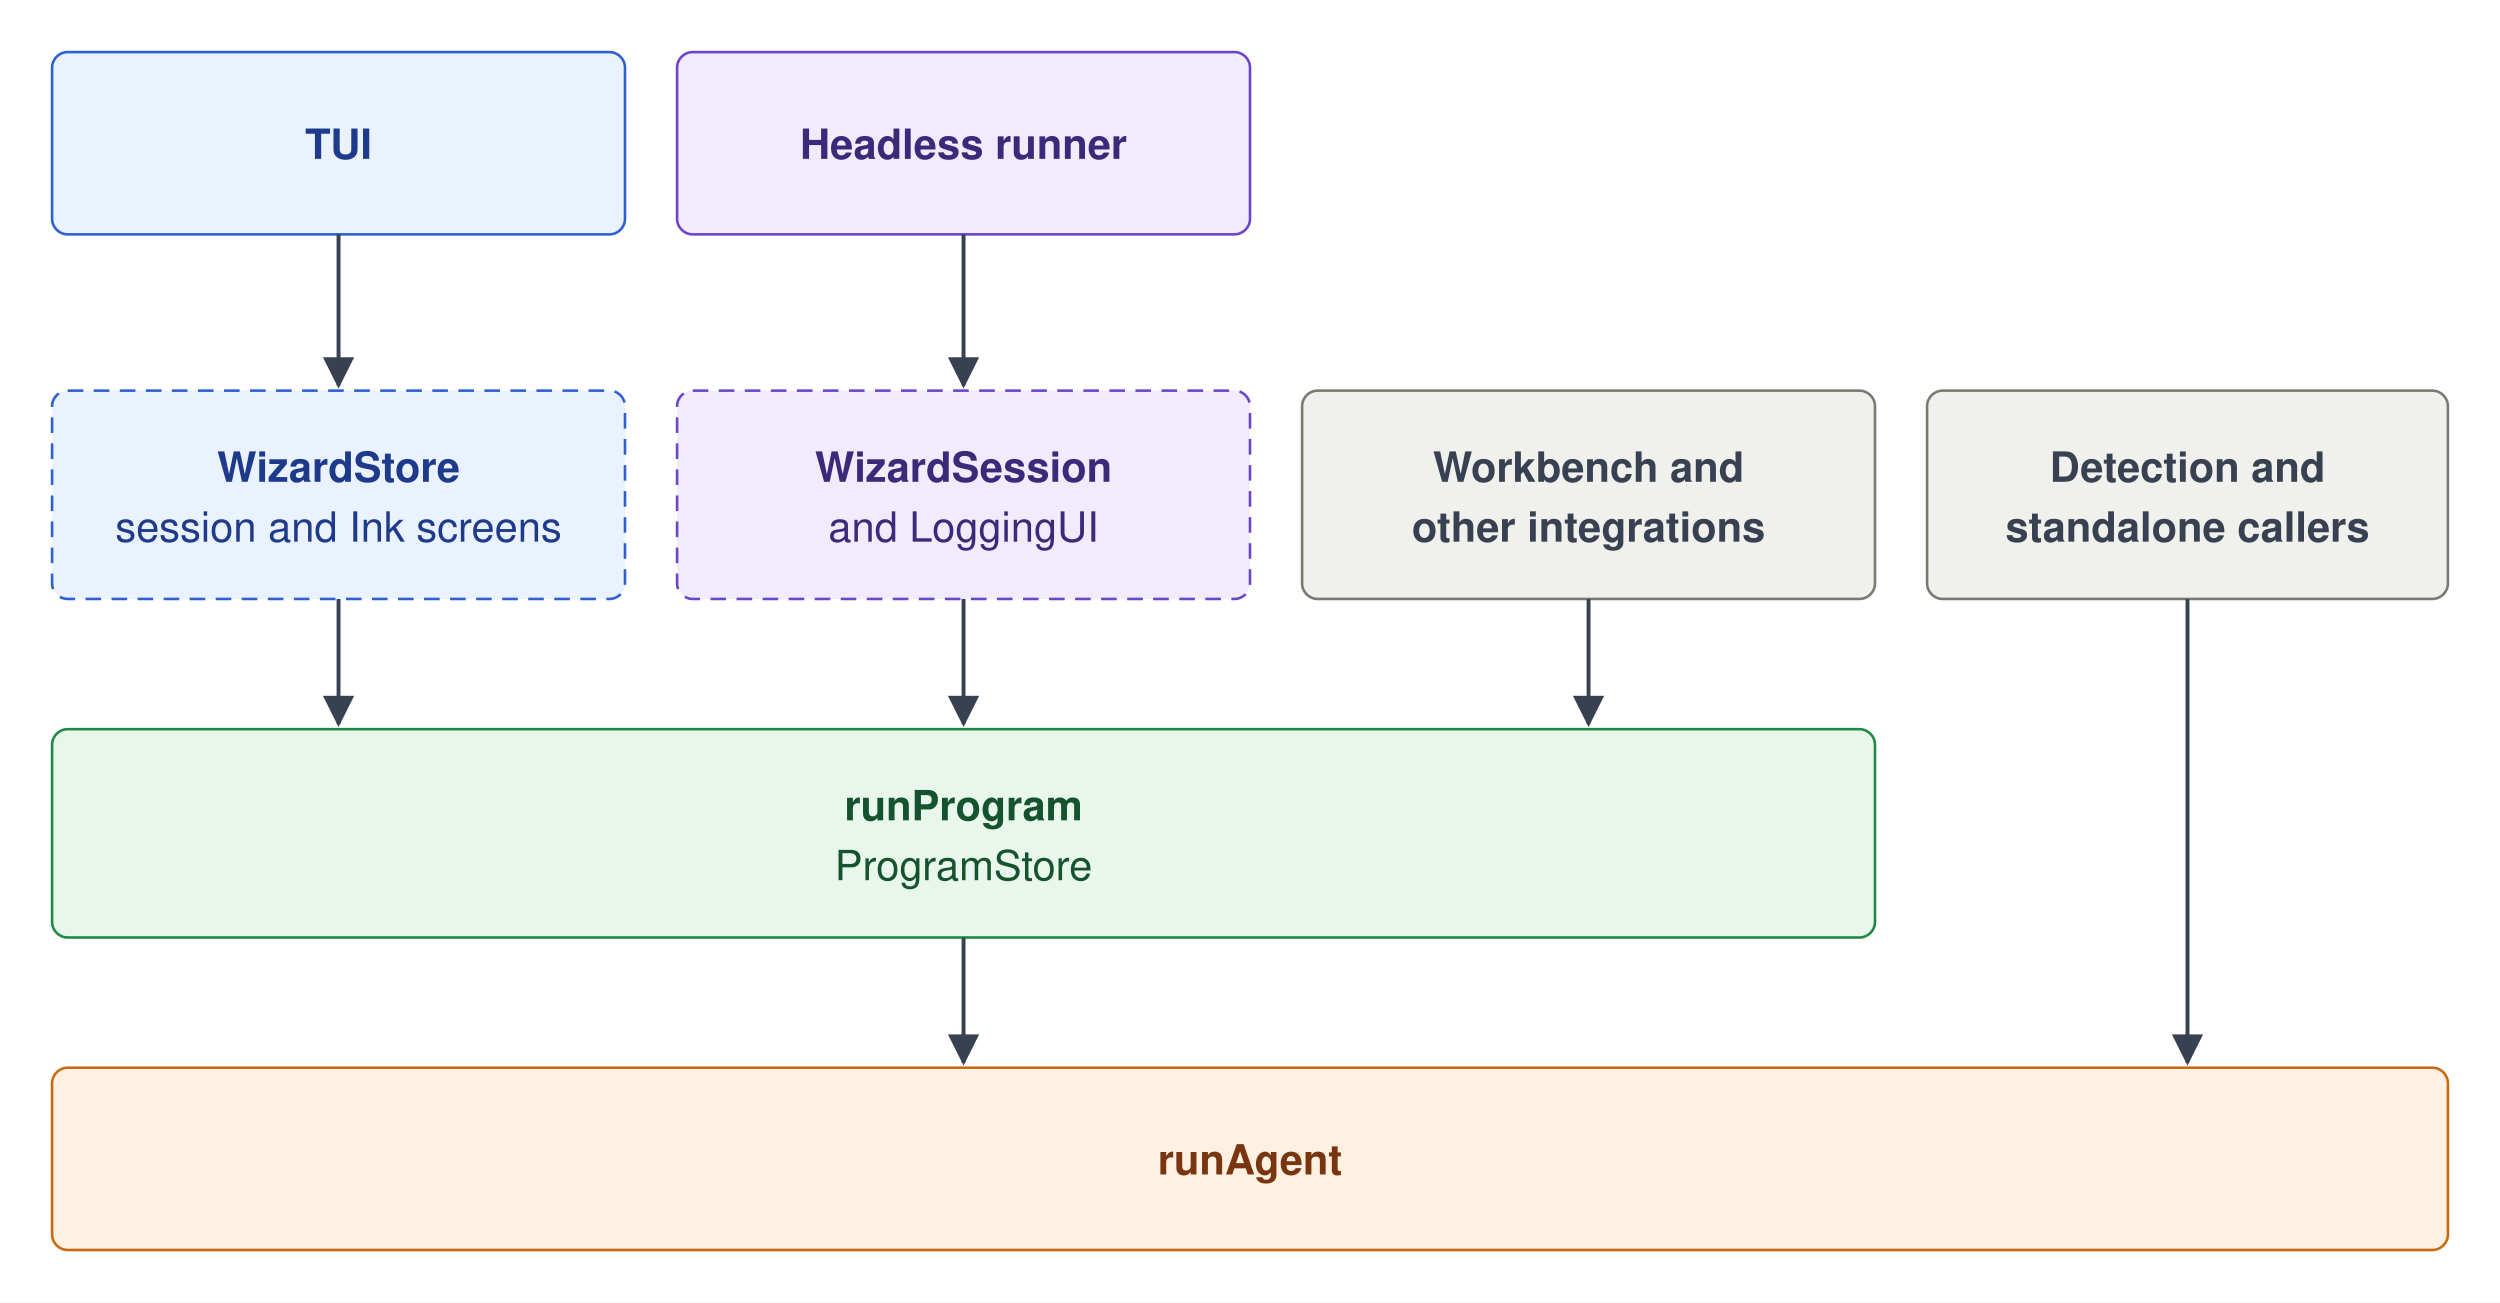
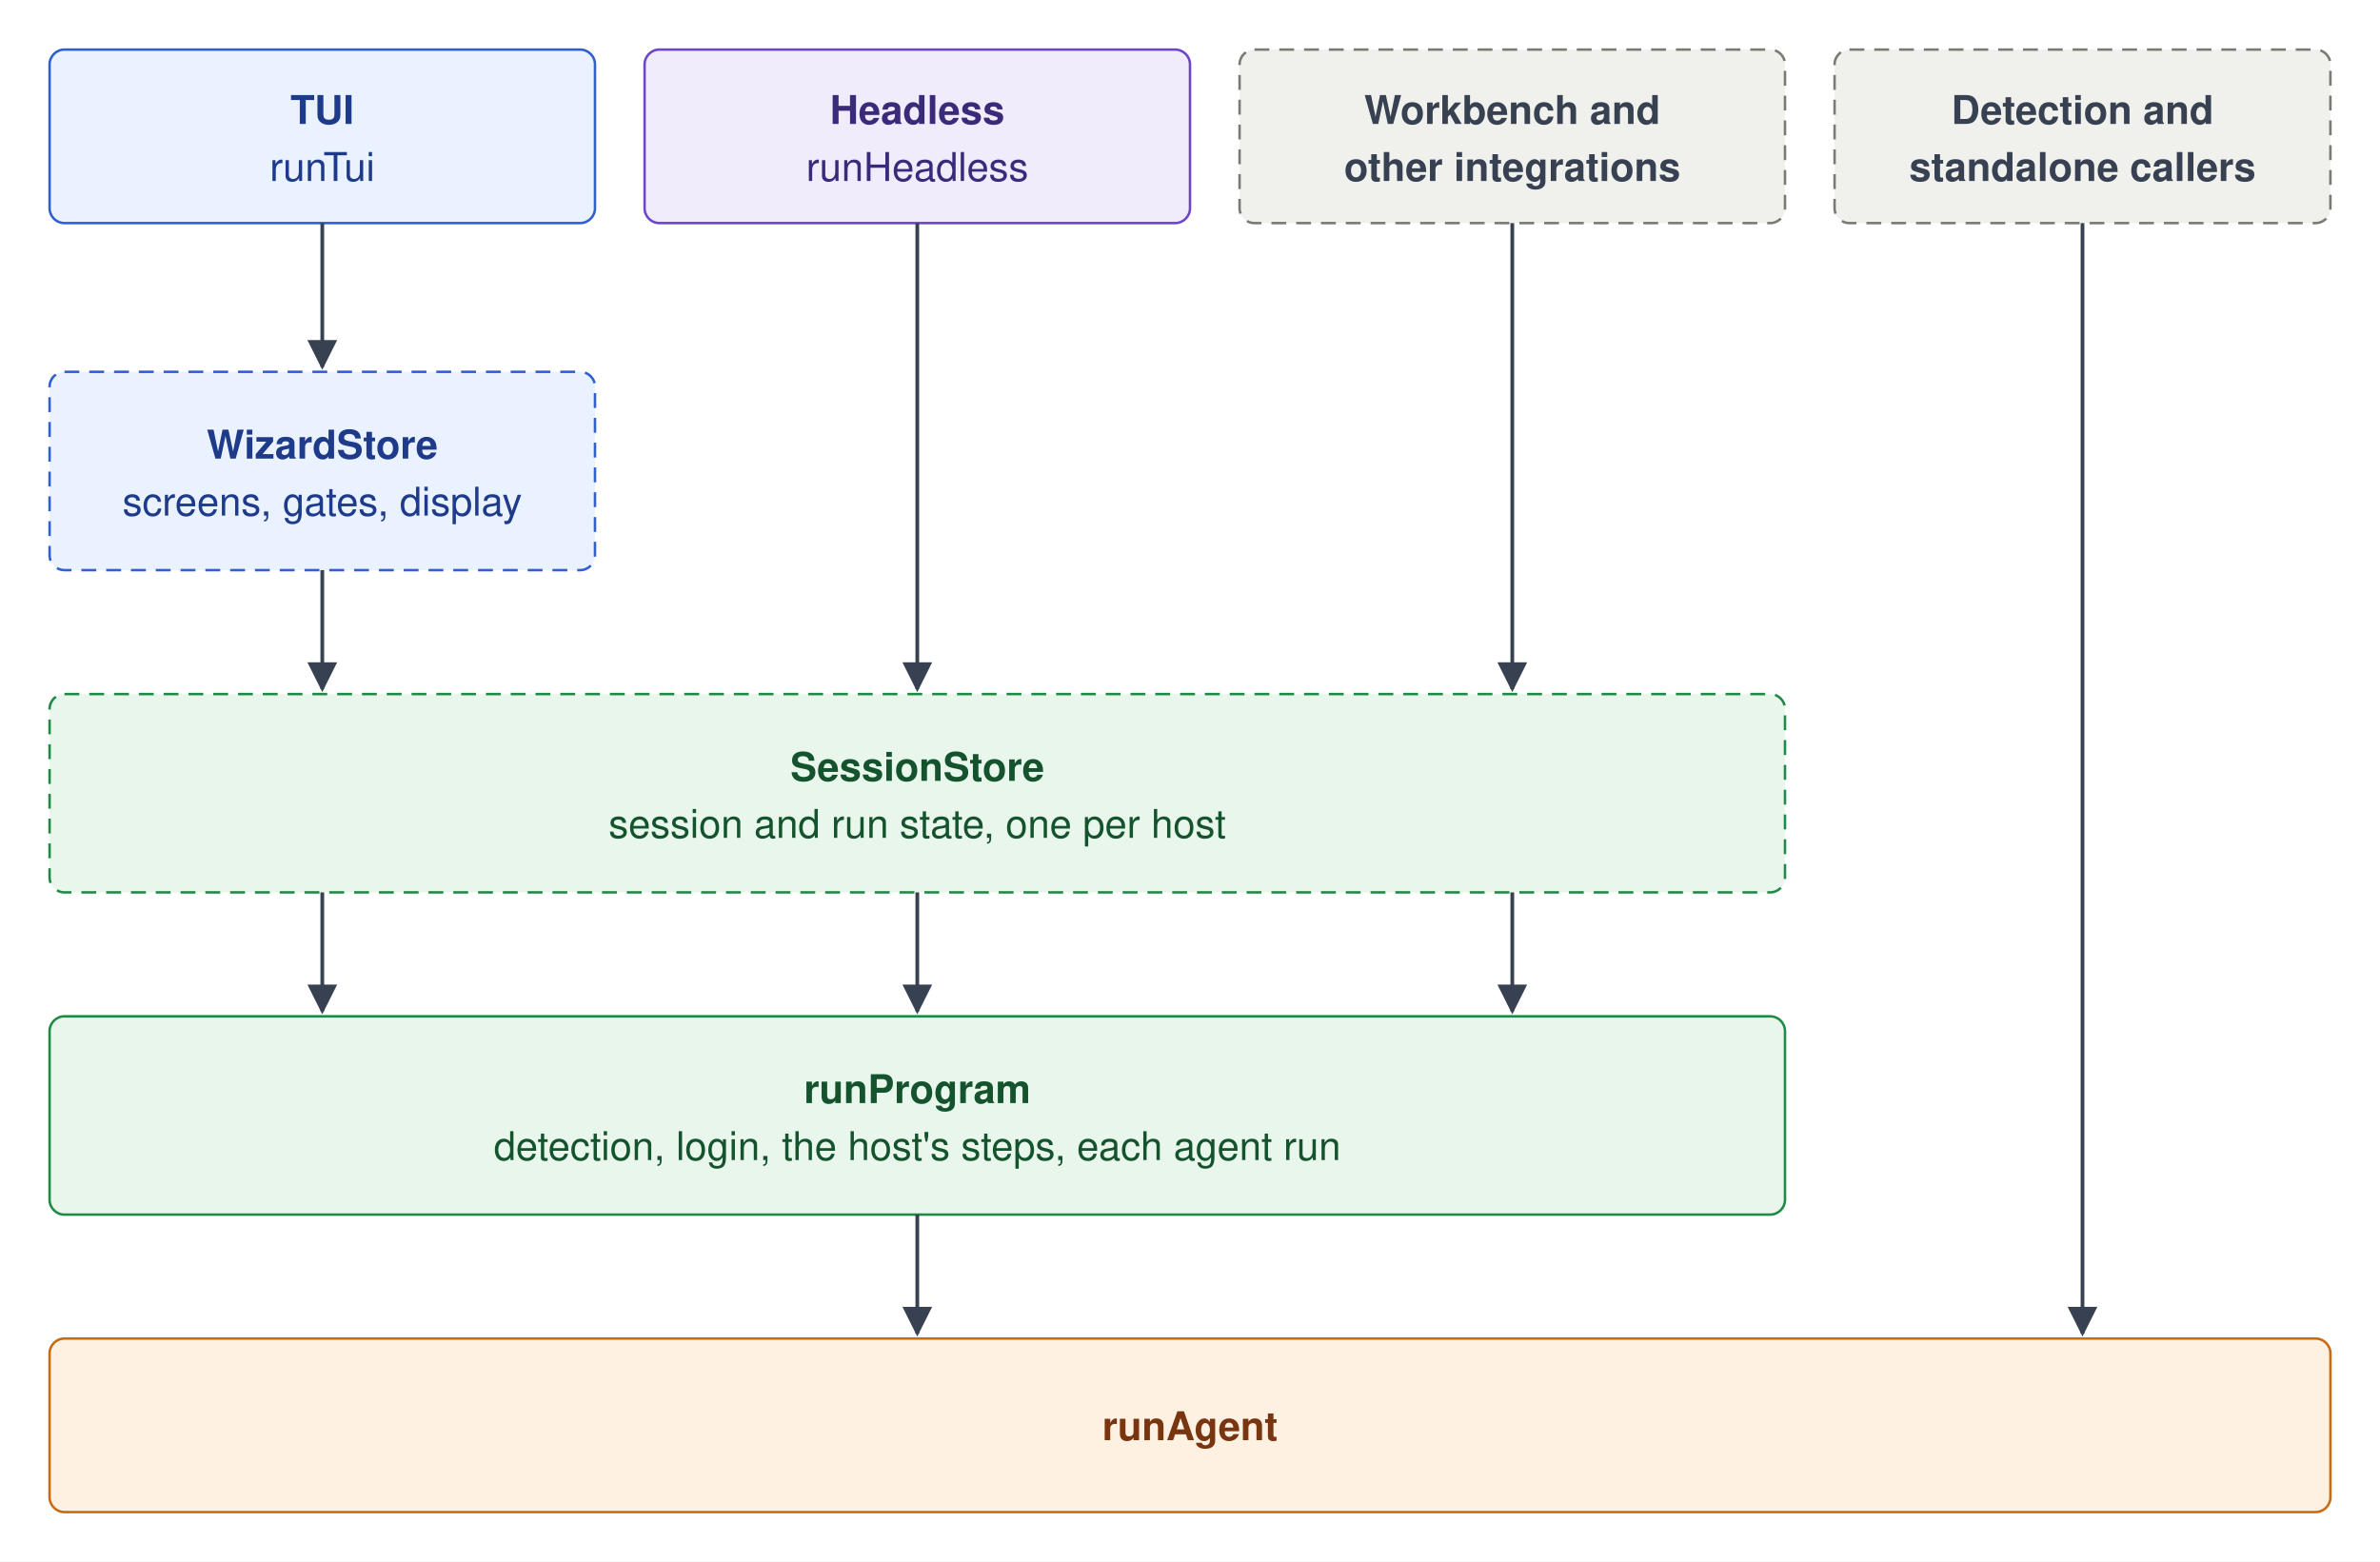
- <svg xmlns="http://www.w3.org/2000/svg" width="960" height="500" viewBox="0 0 960 500" font-family="-apple-system, BlinkMacSystemFont, 'Segoe UI', Helvetica, Arial, sans-serif" font-size="16" text-anchor="middle">
+ <svg xmlns="http://www.w3.org/2000/svg" width="960" height="630" viewBox="0 0 960 630" font-family="-apple-system, BlinkMacSystemFont, 'Segoe UI', Helvetica, Arial, sans-serif" font-size="16" text-anchor="middle">
  <defs>
    <marker id="arrow" viewBox="0 0 10 10" refX="9" refY="5" markerWidth="8" markerHeight="8" orient="auto-start-reverse">
      <path d="M 0 0 L 10 5 L 0 10 z" fill="#374151" />
    </marker>
  </defs>
-   <rect width="960" height="500" fill="#ffffff" />
+   <rect width="960" height="630" fill="#ffffff" />
  <rect x="20" y="20" width="220" height="70" rx="6" fill="#eaf1ff" stroke="#2f5fd0" />
-   <text x="130" y="61" fill="#1e3a8a" font-weight="600">TUI</text>
+   <text x="130" y="50" fill="#1e3a8a" font-weight="600">TUI</text>
+   <text x="130" y="73" fill="#1e3a8a">runTui</text>
  <rect x="260" y="20" width="220" height="70" rx="6" fill="#f1ecfb" stroke="#6c46c8" />
-   <text x="370" y="61" fill="#3b2a7a" font-weight="600">Headless runner</text>
+   <text x="370" y="50" fill="#3b2a7a" font-weight="600">Headless</text>
+   <text x="370" y="73" fill="#3b2a7a">runHeadless</text>
+   <rect x="500" y="20" width="220" height="70" rx="6" fill="#f0f0ec" stroke="#7a7a72" stroke-dasharray="6 4" />
+   <text x="610" y="50" fill="#374151" font-weight="600">Workbench and</text>
+   <text x="610" y="73" fill="#374151" font-weight="600">other integrations</text>
+   <rect x="740" y="20" width="200" height="70" rx="6" fill="#f0f0ec" stroke="#7a7a72" stroke-dasharray="6 4" />
+   <text x="840" y="50" fill="#374151" font-weight="600">Detection and</text>
+   <text x="840" y="73" fill="#374151" font-weight="600">standalone callers</text>
  <rect x="20" y="150" width="220" height="80" rx="6" fill="#eaf1ff" stroke="#2f5fd0" stroke-dasharray="6 4" />
  <text x="130" y="185" fill="#1e3a8a" font-weight="600">WizardStore</text>
-   <text x="130" y="208" fill="#1e3a8a">session and Ink screens</text>
-   <rect x="260" y="150" width="220" height="80" rx="6" fill="#f1ecfb" stroke="#6c46c8" stroke-dasharray="6 4" />
-   <text x="370" y="185" fill="#3b2a7a" font-weight="600">WizardSession</text>
-   <text x="370" y="208" fill="#3b2a7a">and LoggingUI</text>
-   <rect x="500" y="150" width="220" height="80" rx="6" fill="#f0f0ec" stroke="#7a7a72" />
-   <text x="610" y="185" fill="#374151" font-weight="600">Workbench and</text>
-   <text x="610" y="208" fill="#374151" font-weight="600">other integrations</text>
-   <rect x="740" y="150" width="200" height="80" rx="6" fill="#f0f0ec" stroke="#7a7a72" />
-   <text x="840" y="185" fill="#374151" font-weight="600">Detection and</text>
-   <text x="840" y="208" fill="#374151" font-weight="600">standalone callers</text>
-   <rect x="20" y="280" width="700" height="80" rx="6" fill="#e8f6ec" stroke="#1f8a45" />
-   <text x="370" y="315" fill="#14532d" font-weight="600">runProgram</text>
-   <text x="370" y="338" fill="#14532d">ProgramStore</text>
-   <rect x="20" y="410" width="920" height="70" rx="6" fill="#fff1e2" stroke="#c86a12" />
-   <text x="480" y="451" fill="#78350f" font-weight="600">runAgent</text>
+   <text x="130" y="208" fill="#1e3a8a">screens, gates, display</text>
+   <rect x="20" y="280" width="700" height="80" rx="6" fill="#e8f6ec" stroke="#1f8a45" stroke-dasharray="6 4" />
+   <text x="370" y="315" fill="#14532d" font-weight="600">SessionStore</text>
+   <text x="370" y="338" fill="#14532d">session and run state, one per host</text>
+   <rect x="20" y="410" width="700" height="80" rx="6" fill="#e8f6ec" stroke="#1f8a45" />
+   <text x="370" y="445" fill="#14532d" font-weight="600">runProgram</text>
+   <text x="370" y="468" fill="#14532d">detection, login, the host's steps, each agent run</text>
+   <rect x="20" y="540" width="920" height="70" rx="6" fill="#fff1e2" stroke="#c86a12" />
+   <text x="480" y="581" fill="#78350f" font-weight="600">runAgent</text>
  <g stroke="#374151" stroke-width="1.5" fill="none" marker-end="url(#arrow)">
    <line x1="130" y1="90" x2="130" y2="148" />
-     <line x1="370" y1="90" x2="370" y2="148" />
    <line x1="130" y1="230" x2="130" y2="278" />
-     <line x1="370" y1="230" x2="370" y2="278" />
-     <line x1="610" y1="230" x2="610" y2="278" />
-     <line x1="840" y1="230" x2="840" y2="408" />
+     <line x1="370" y1="90" x2="370" y2="278" />
+     <line x1="610" y1="90" x2="610" y2="278" />
+     <line x1="130" y1="360" x2="130" y2="408" />
    <line x1="370" y1="360" x2="370" y2="408" />
+     <line x1="610" y1="360" x2="610" y2="408" />
+     <line x1="370" y1="490" x2="370" y2="538" />
+     <line x1="840" y1="90" x2="840" y2="538" />
  </g>
</svg>
